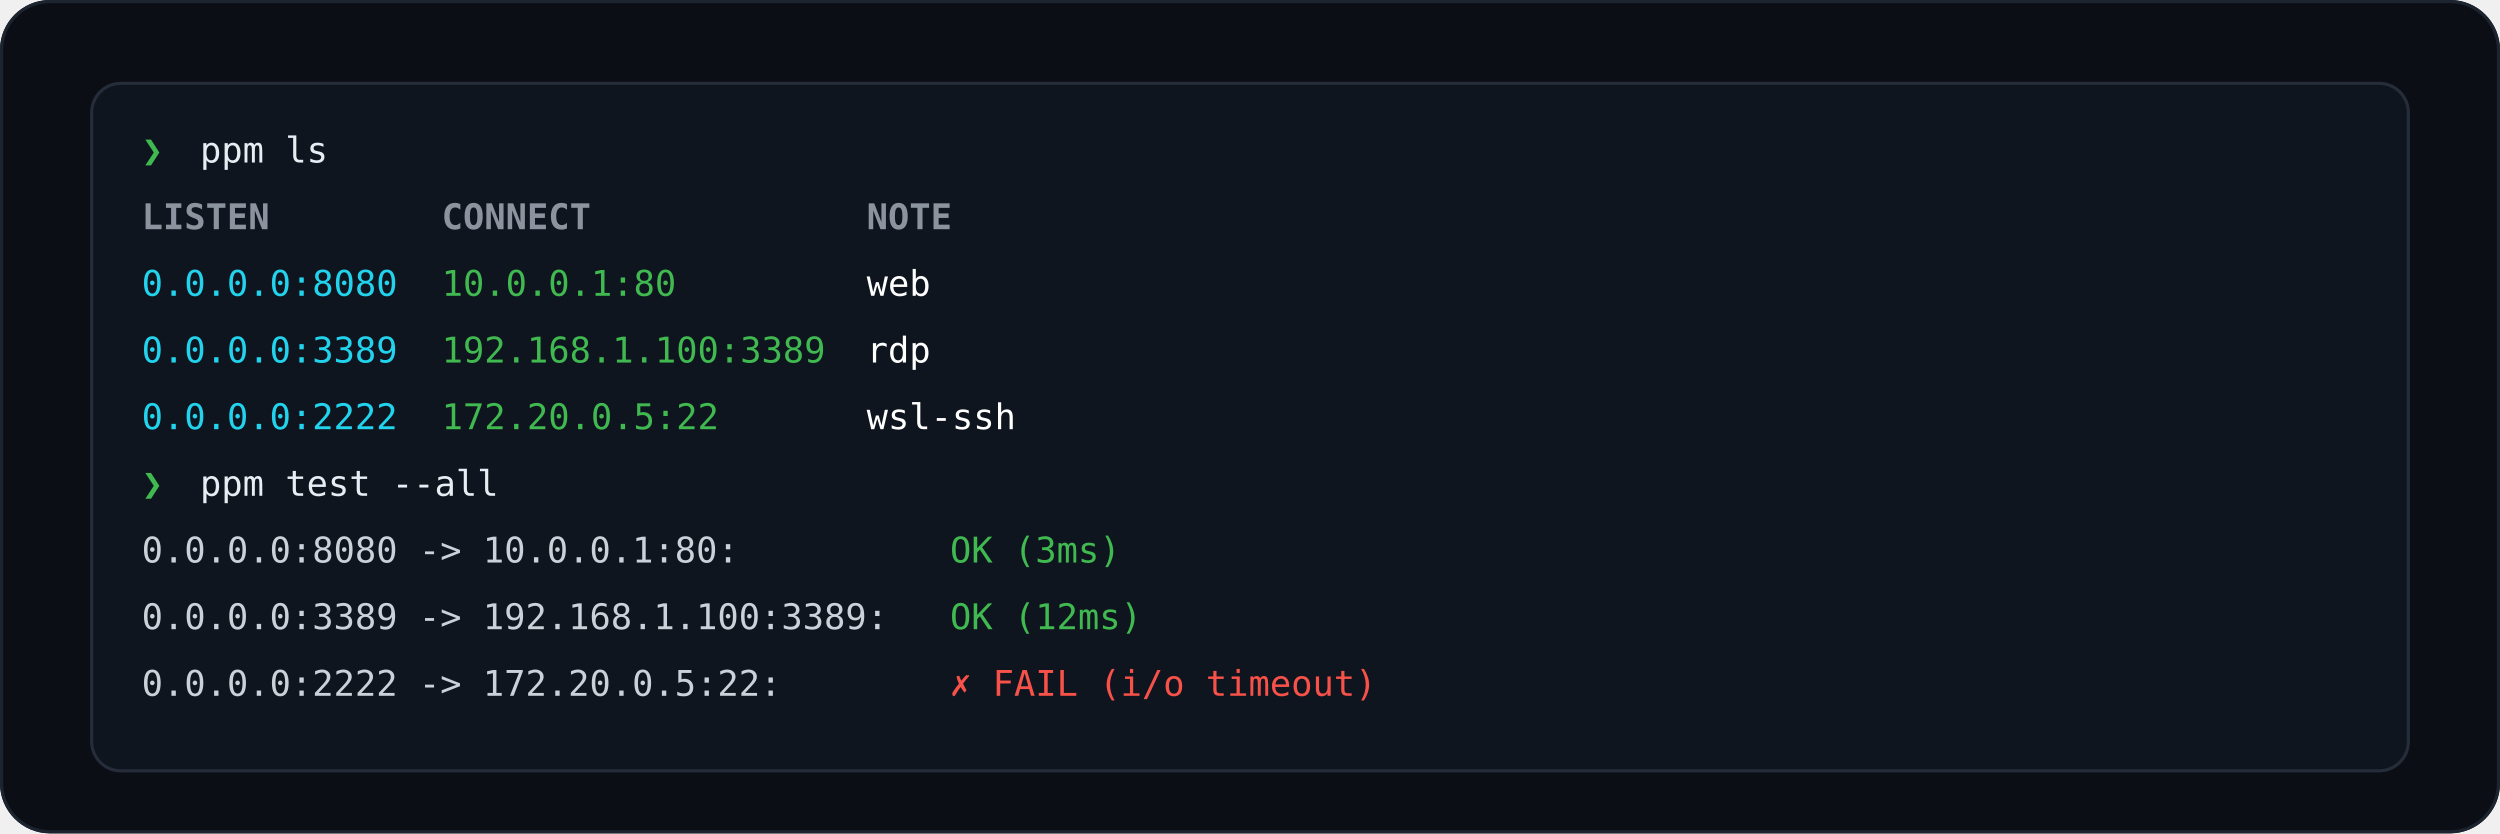
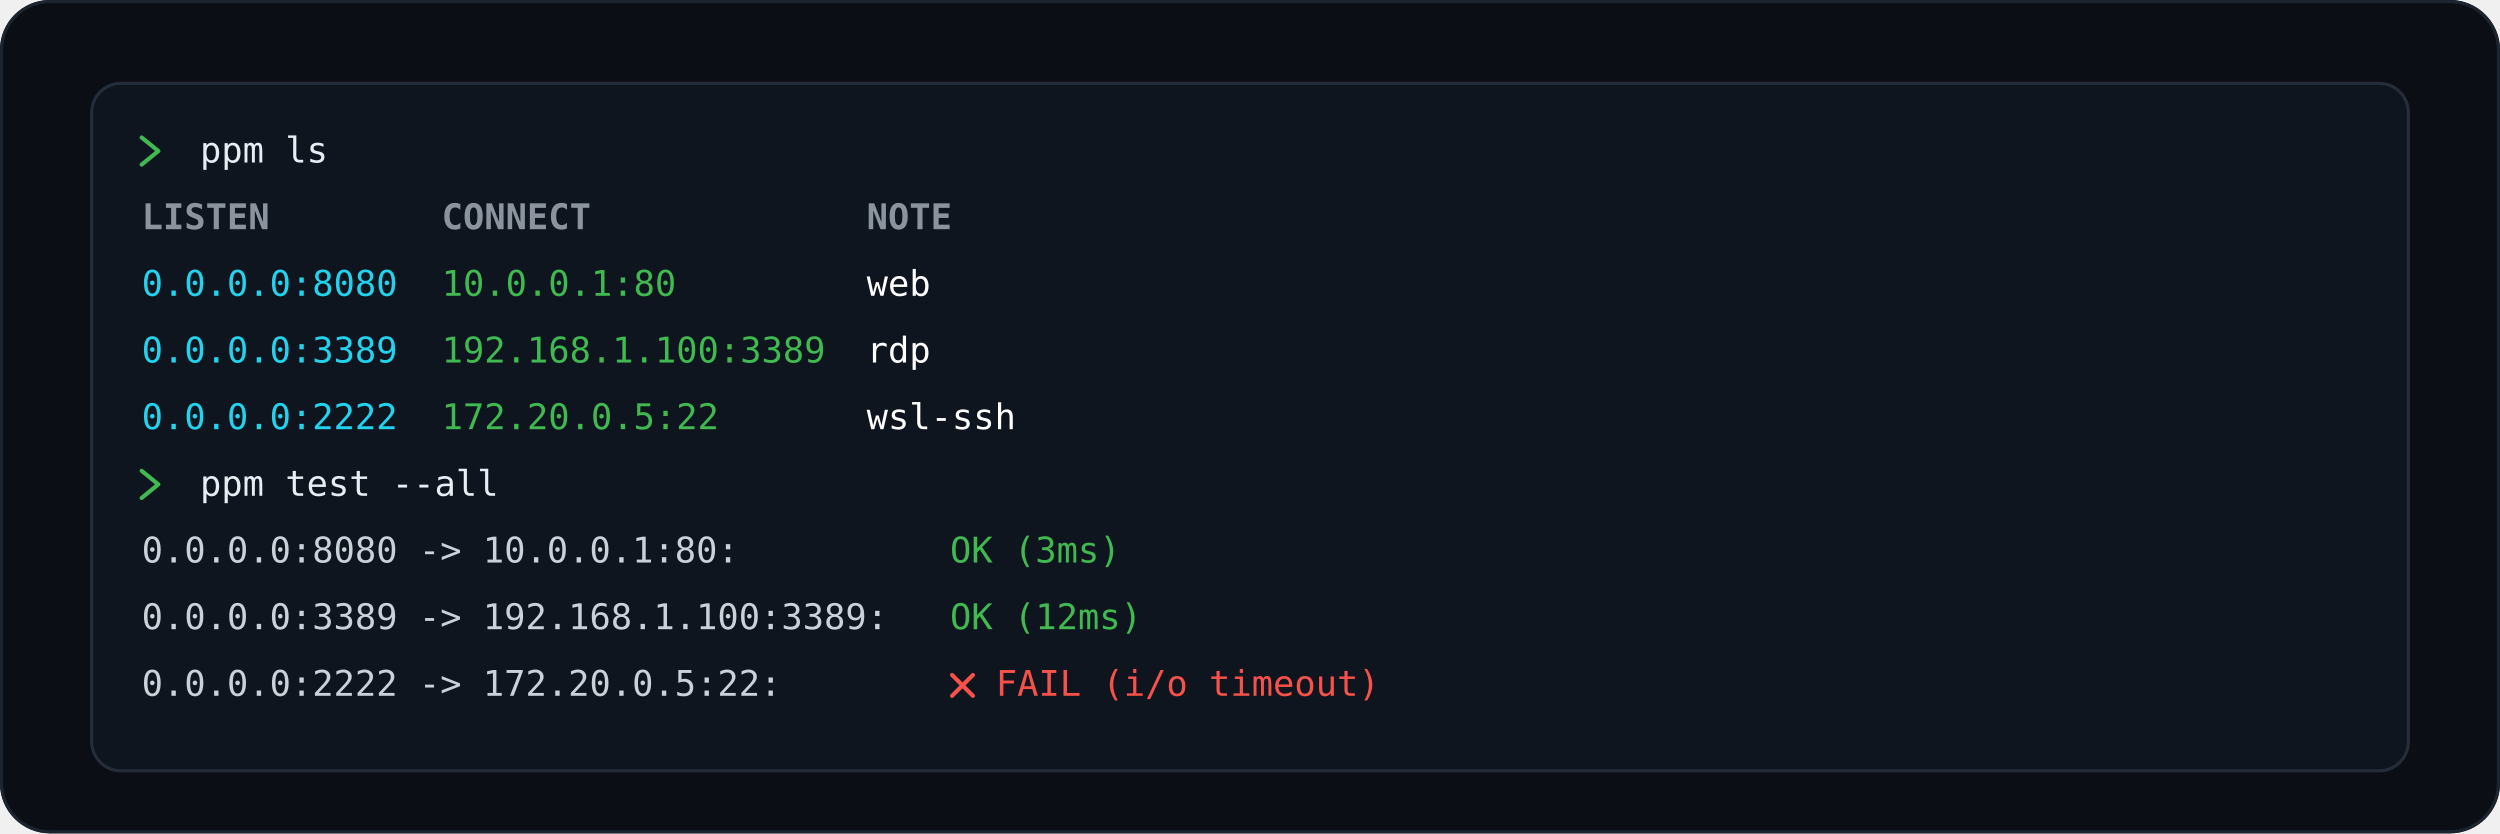
<svg xmlns="http://www.w3.org/2000/svg" width="1200" height="400" viewBox="0 0 1200 400" role="img" aria-labelledby="cliTitle cliDesc">
  <rect width="1200" height="400" rx="24" fill="#0B0E14" />
  <rect x="0.75" y="0.75" width="1198.5" height="398.5" rx="23.25" fill="none" stroke="#1C2430" stroke-width="1.5" />
  <rect x="44" y="40" width="1112" height="330" rx="14" fill="#0F151E" stroke="#262D3A" stroke-width="1.5" />
  <g font-family="ui-monospace, SFMono-Regular, Menlo, Consolas, 'DejaVu Sans Mono', monospace" font-size="17">
-     <text x="68" y="78" fill="#3FB950">❯</text>
+     <path d="M68 66 L76 72.5 L68 79" fill="none" stroke="#3FB950" stroke-width="2" stroke-linecap="round" stroke-linejoin="round" />
    <text x="96" y="78" fill="#E6EDF3">ppm ls</text>
    <g font-weight="700">
      <text x="68" y="110" fill="#8B949E">LISTEN</text>
      <text x="212" y="110" fill="#8B949E">CONNECT</text>
      <text x="416" y="110" fill="#8B949E">NOTE</text>
    </g>
    <text x="68" y="142" fill="#22D3EE">0.0.0.0:8080</text>
    <text x="212" y="142" fill="#3FB950">10.0.0.1:80</text>
    <text x="416" y="142" fill="#FFFFFF">web</text>
    <text x="68" y="174" fill="#22D3EE">0.0.0.0:3389</text>
    <text x="212" y="174" fill="#3FB950">192.168.1.100:3389</text>
    <text x="416" y="174" fill="#FFFFFF">rdp</text>
    <text x="68" y="206" fill="#22D3EE">0.0.0.0:2222</text>
    <text x="212" y="206" fill="#3FB950">172.20.0.5:22</text>
    <text x="416" y="206" fill="#FFFFFF">wsl-ssh</text>
-     <text x="68" y="238" fill="#3FB950">❯</text>
+     <path d="M68 226 L76 232.5 L68 239" fill="none" stroke="#3FB950" stroke-width="2" stroke-linecap="round" stroke-linejoin="round" />
    <text x="96" y="238" fill="#E6EDF3">ppm test --all</text>
    <text x="68" y="270" fill="#C9D1D9">0.0.0.0:8080 -&gt; 10.0.0.1:80:</text>
    <text x="456" y="270" fill="#3FB950">OK (3ms)</text>
    <text x="68" y="302" fill="#C9D1D9">0.0.0.0:3389 -&gt; 192.168.1.100:3389:</text>
    <text x="456" y="302" fill="#3FB950">OK (12ms)</text>
    <text x="68" y="334" fill="#C9D1D9">0.0.0.0:2222 -&gt; 172.20.0.5:22:</text>
-     <text x="456" y="334" fill="#F85149">✗ FAIL (i/o timeout)</text>
+     <path d="M457 324 L467 334 M467 324 L457 334" fill="none" stroke="#F85149" stroke-width="2" stroke-linecap="round" />
+     <text x="478" y="334" fill="#F85149">FAIL (i/o timeout)</text>
  </g>
</svg>
